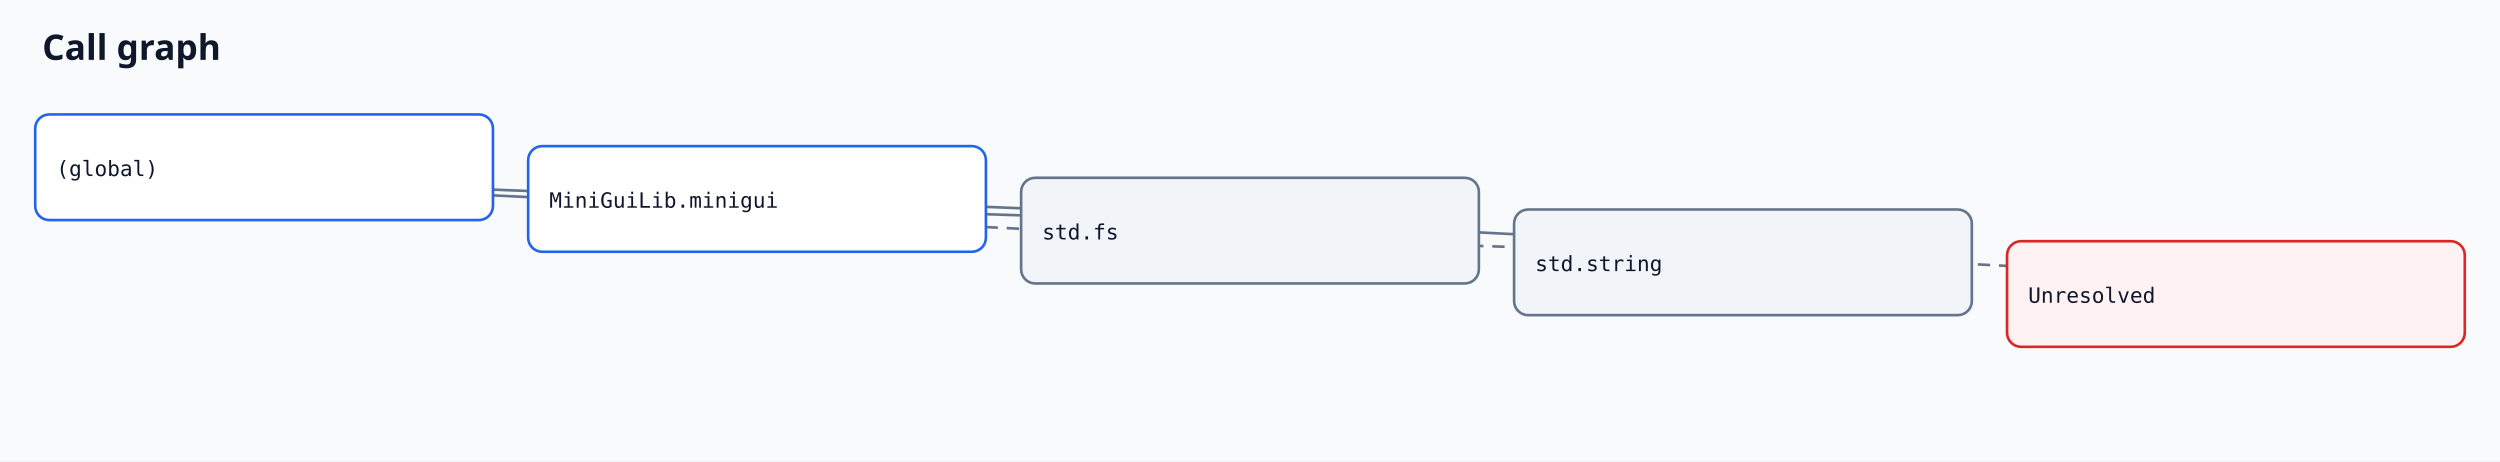
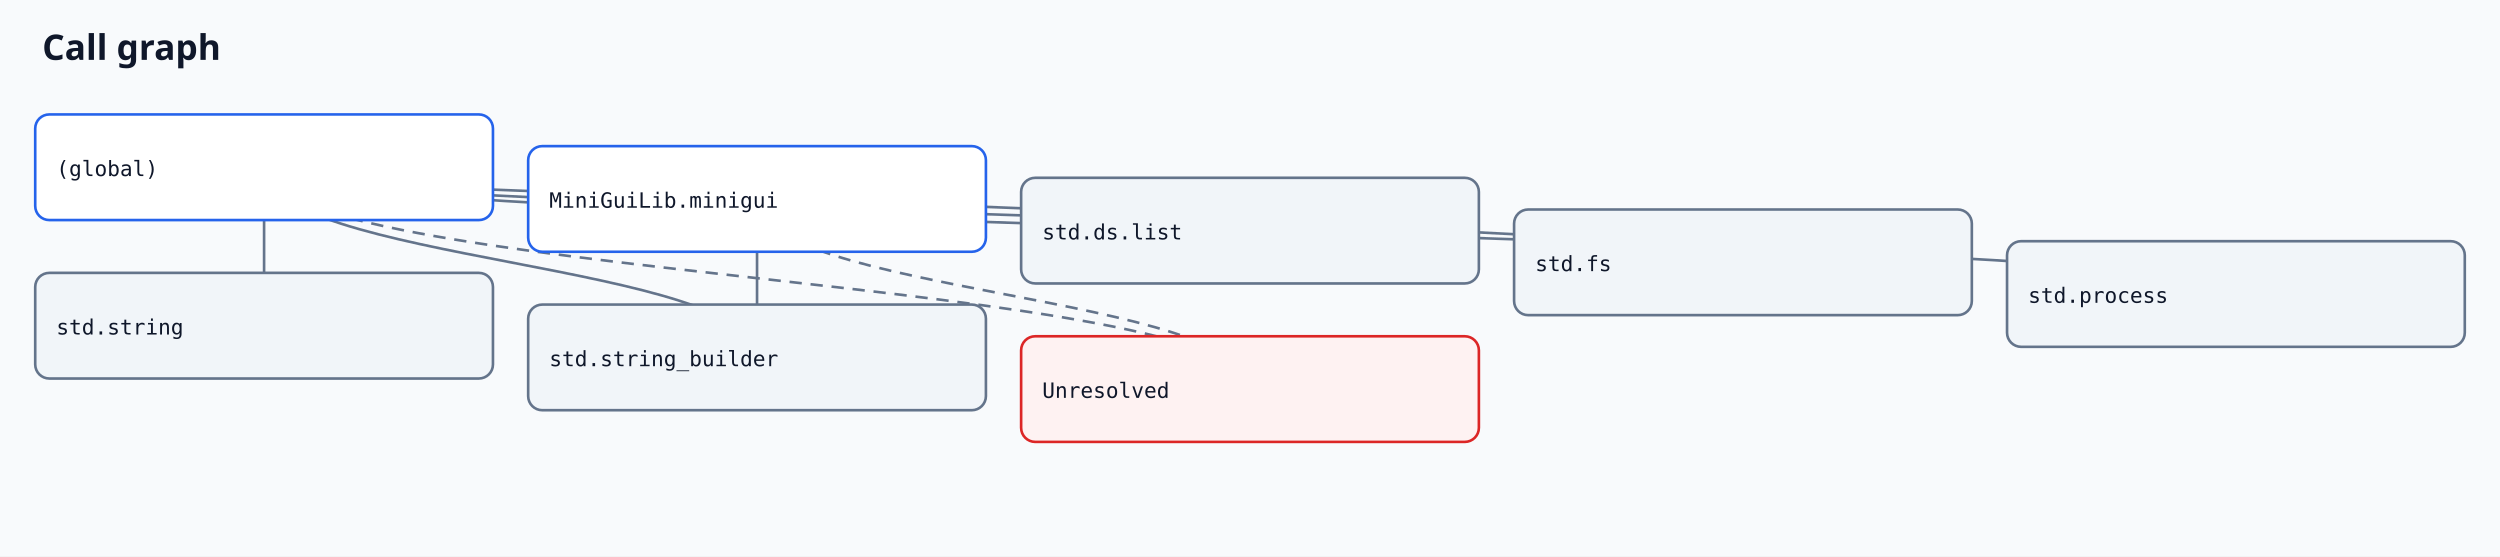
- <svg xmlns="http://www.w3.org/2000/svg" width="1420" height="262" viewBox="0 0 1420 262" role="img" aria-labelledby="title desc">
+ <svg xmlns="http://www.w3.org/2000/svg" width="1420" height="316" viewBox="0 0 1420 316" role="img" aria-labelledby="title desc">
  <defs>
    <marker id="arrow" viewBox="0 0 10 10" refX="9" refY="5" markerWidth="7" markerHeight="7" orient="auto-start-reverse">
      <path d="M 0 0 L 10 5 L 0 10 z" fill="#64748b" />
    </marker>
  </defs>
  <rect width="100%" height="100%" fill="#f8fafc" />
  <text x="24" y="34" font-family="system-ui,sans-serif" font-size="20" font-weight="700" fill="#0f172a">Call graph</text>
+   <path d="M 150 95 C 150 158, 710 158, 710 221" fill="none" stroke="#64748b" stroke-width="1.5" stroke-dasharray="7 5" marker-end="url(#arrow)" />
+   <path d="M 150 95 C 150 140, 150 140, 150 185" fill="none" stroke="#64748b" stroke-width="1.5" marker-end="url(#arrow)" />
+   <path d="M 150 95 C 150 149, 430 149, 430 203" fill="none" stroke="#64748b" stroke-width="1.5" marker-end="url(#arrow)" />
+   <path d="M 150 95 C 150 113, 710 113, 710 131" fill="none" stroke="#64748b" stroke-width="1.5" marker-end="url(#arrow)" />
  <path d="M 150 95 C 150 122, 990 122, 990 149" fill="none" stroke="#64748b" stroke-width="1.5" marker-end="url(#arrow)" />
-   <path d="M 150 95 C 150 113, 710 113, 710 131" fill="none" stroke="#64748b" stroke-width="1.5" marker-end="url(#arrow)" />
-   <path d="M 430 113 C 430 140, 1270 140, 1270 167" fill="none" stroke="#64748b" stroke-width="1.5" stroke-dasharray="7 5" marker-end="url(#arrow)" />
+   <path d="M 430 113 C 430 167, 710 167, 710 221" fill="none" stroke="#64748b" stroke-width="1.5" stroke-dasharray="7 5" marker-end="url(#arrow)" />
+   <path d="M 430 113 C 430 158, 430 158, 430 203" fill="none" stroke="#64748b" stroke-width="1.5" marker-end="url(#arrow)" />
+   <path d="M 150 95 C 150 131, 1270 131, 1270 167" fill="none" stroke="#64748b" stroke-width="1.5" marker-end="url(#arrow)" />
  <g>
    <rect x="20" y="65" width="260" height="60" rx="8" fill="#ffffff" stroke="#2563eb" stroke-width="1.5" />
    <text x="32" y="100" font-family="ui-monospace,monospace" font-size="12" fill="#0f172a">(global)</text>
  </g>
  <g>
    <rect x="300" y="83" width="260" height="60" rx="8" fill="#ffffff" stroke="#2563eb" stroke-width="1.5" />
    <text x="312" y="118" font-family="ui-monospace,monospace" font-size="12" fill="#0f172a">MiniGuiLib.minigui</text>
  </g>
  <g>
    <rect x="580" y="101" width="260" height="60" rx="8" fill="#f1f5f9" stroke="#64748b" stroke-width="1.5" />
-     <text x="592" y="136" font-family="ui-monospace,monospace" font-size="12" fill="#0f172a">std.fs</text>
+     <text x="592" y="136" font-family="ui-monospace,monospace" font-size="12" fill="#0f172a">std.ds.list</text>
  </g>
  <g>
    <rect x="860" y="119" width="260" height="60" rx="8" fill="#f1f5f9" stroke="#64748b" stroke-width="1.5" />
-     <text x="872" y="154" font-family="ui-monospace,monospace" font-size="12" fill="#0f172a">std.string</text>
+     <text x="872" y="154" font-family="ui-monospace,monospace" font-size="12" fill="#0f172a">std.fs</text>
  </g>
  <g>
-     <rect x="1140" y="137" width="260" height="60" rx="8" fill="#fef2f2" stroke="#dc2626" stroke-width="1.5" />
-     <text x="1152" y="172" font-family="ui-monospace,monospace" font-size="12" fill="#0f172a">Unresolved</text>
+     <rect x="1140" y="137" width="260" height="60" rx="8" fill="#f1f5f9" stroke="#64748b" stroke-width="1.5" />
+     <text x="1152" y="172" font-family="ui-monospace,monospace" font-size="12" fill="#0f172a">std.process</text>
+   </g>
+   <g>
+     <rect x="20" y="155" width="260" height="60" rx="8" fill="#f1f5f9" stroke="#64748b" stroke-width="1.5" />
+     <text x="32" y="190" font-family="ui-monospace,monospace" font-size="12" fill="#0f172a">std.string</text>
+   </g>
+   <g>
+     <rect x="300" y="173" width="260" height="60" rx="8" fill="#f1f5f9" stroke="#64748b" stroke-width="1.5" />
+     <text x="312" y="208" font-family="ui-monospace,monospace" font-size="12" fill="#0f172a">std.string_builder</text>
+   </g>
+   <g>
+     <rect x="580" y="191" width="260" height="60" rx="8" fill="#fef2f2" stroke="#dc2626" stroke-width="1.5" />
+     <text x="592" y="226" font-family="ui-monospace,monospace" font-size="12" fill="#0f172a">Unresolved</text>
  </g>
</svg>
